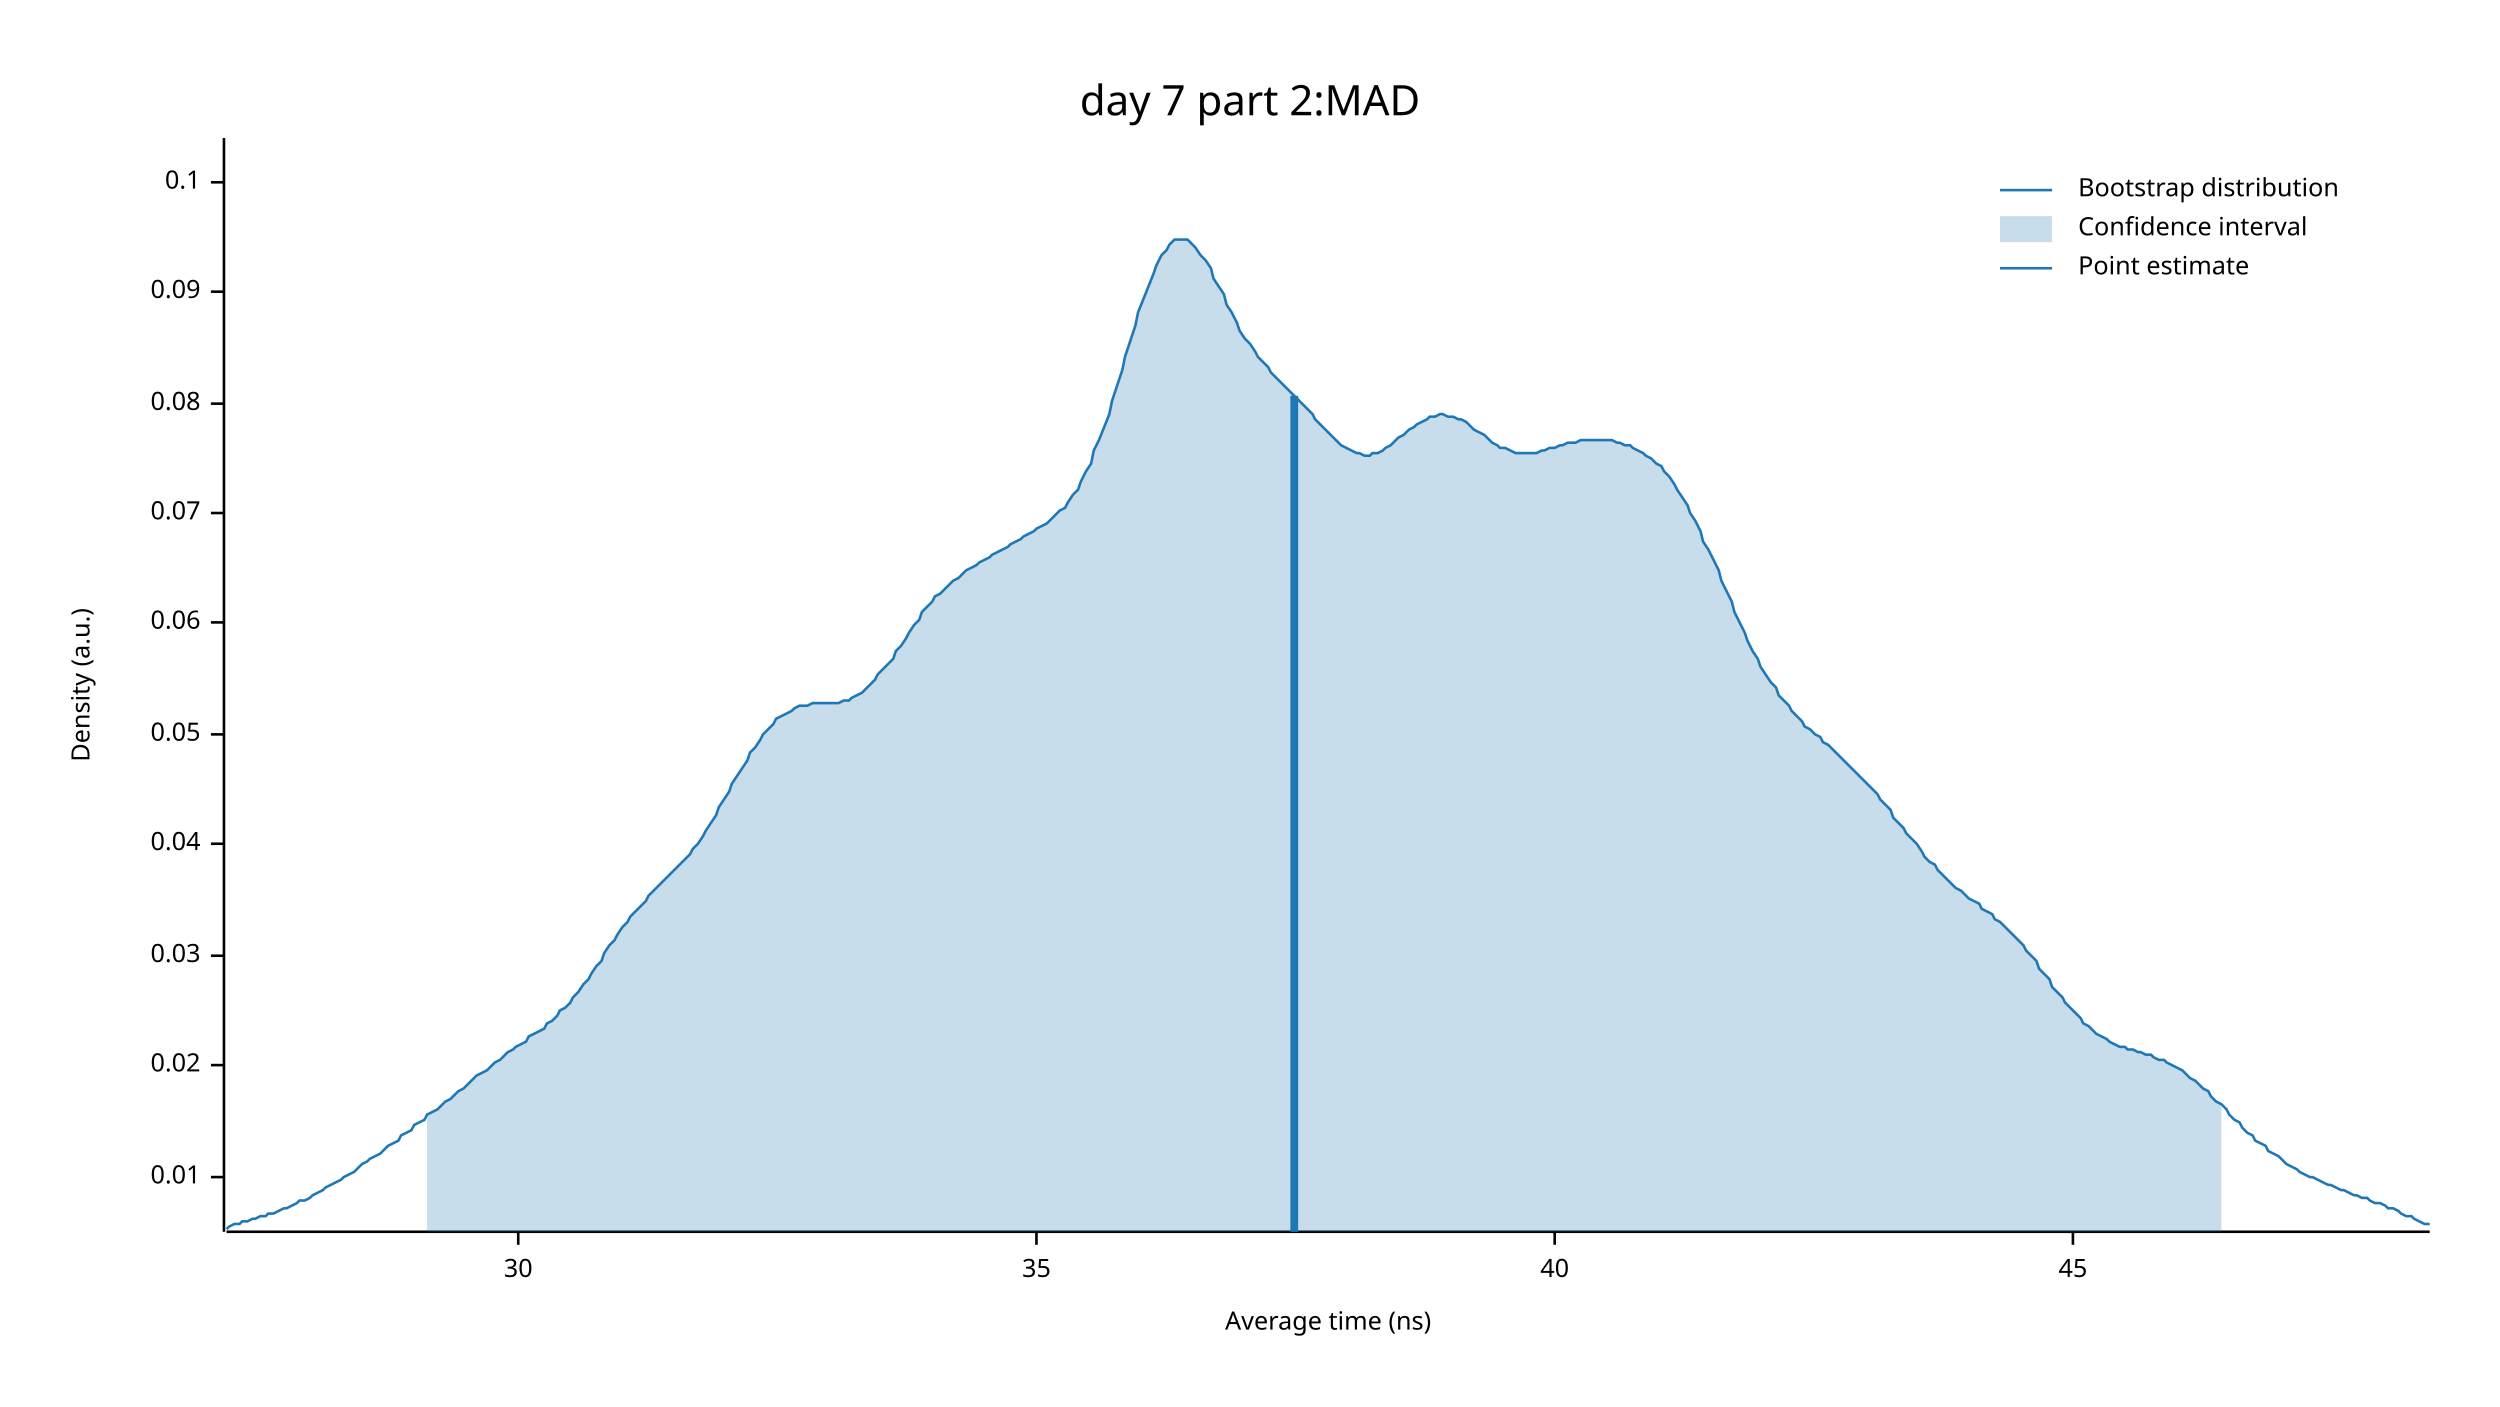
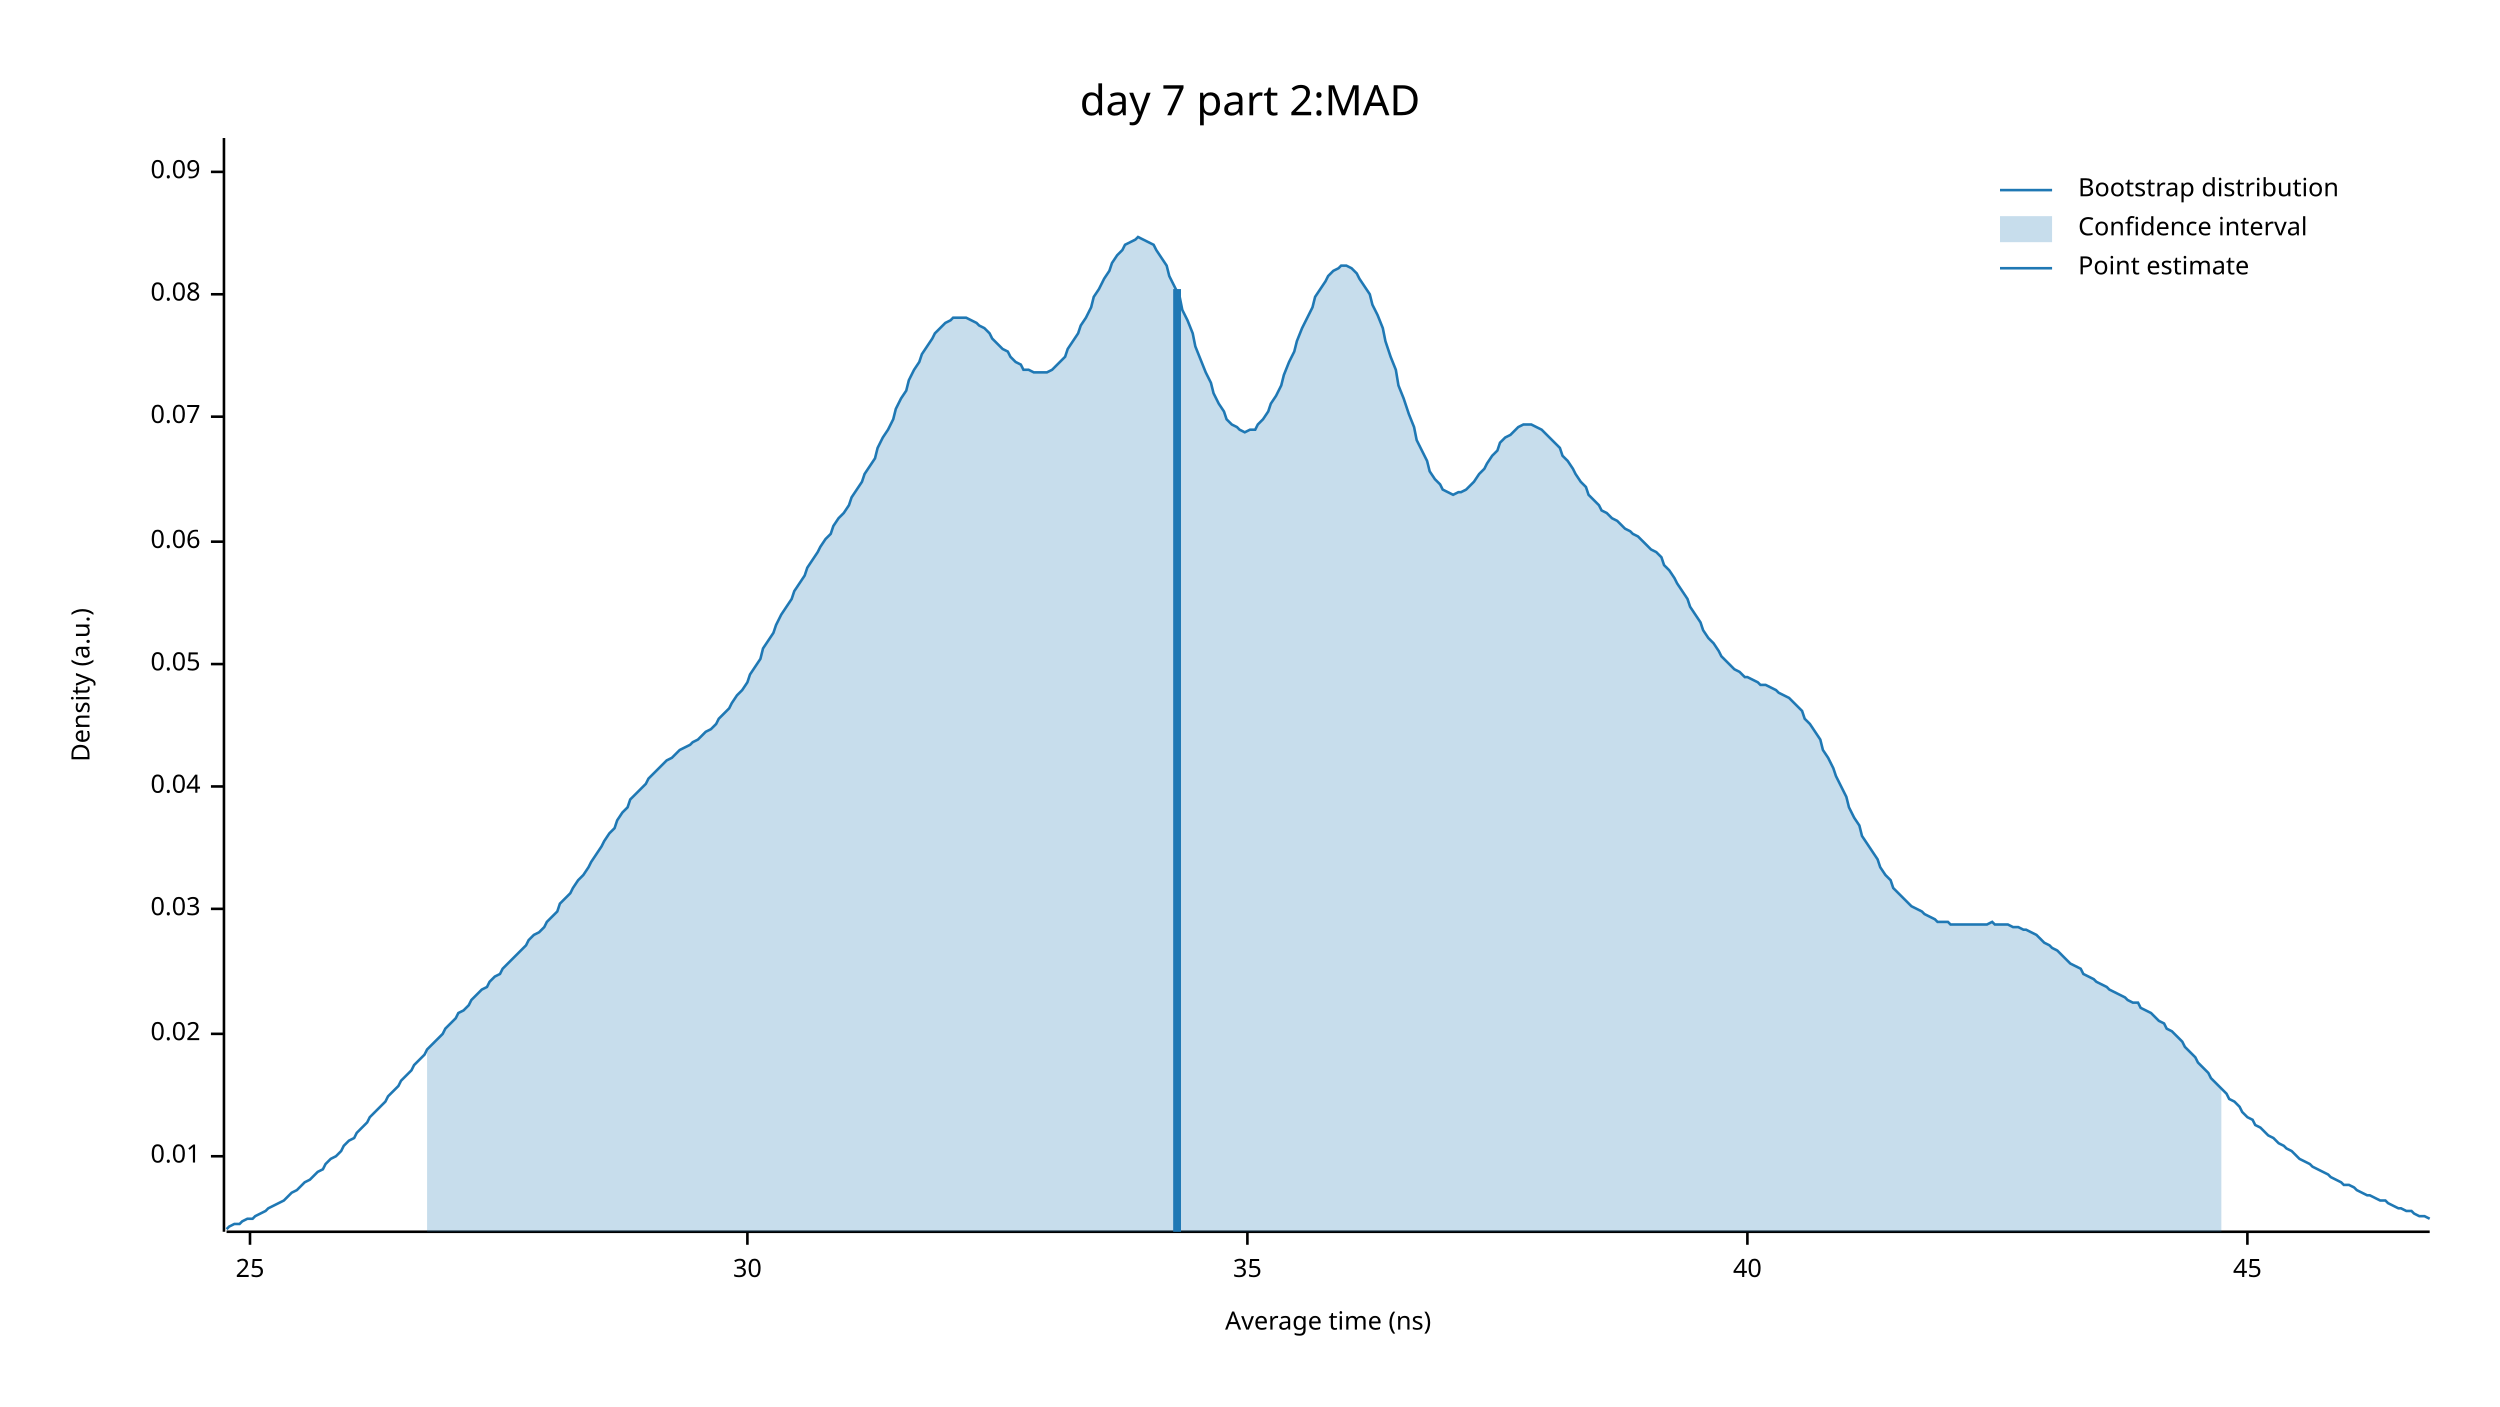
<svg xmlns="http://www.w3.org/2000/svg" width="960" height="540" viewBox="0 0 960 540">
  <text x="480" y="32" dy="0.76em" text-anchor="middle" font-family="sans-serif" font-size="16.129" opacity="1" fill="#000000">
day 7 part 2:MAD
</text>
  <text x="27" y="263" dy="0.76em" text-anchor="middle" font-family="sans-serif" font-size="9.677" opacity="1" fill="#000000" transform="rotate(270, 27, 263)">
Density (a.u.)
</text>
  <text x="510" y="513" dy="-0.5ex" text-anchor="middle" font-family="sans-serif" font-size="9.677" opacity="1" fill="#000000">
Average time (ns)
</text>
  <polyline fill="none" opacity="1" stroke="#000000" stroke-width="1" points="86,53 86,473 " />
-   <text x="77" y="452" dy="0.5ex" text-anchor="end" font-family="sans-serif" font-size="9.677" opacity="1" fill="#000000">
+   <text x="77" y="444" dy="0.5ex" text-anchor="end" font-family="sans-serif" font-size="9.677" opacity="1" fill="#000000">
0.01
</text>
-   <polyline fill="none" opacity="1" stroke="#000000" stroke-width="1" points="81,452 86,452 " />
-   <text x="77" y="409" dy="0.5ex" text-anchor="end" font-family="sans-serif" font-size="9.677" opacity="1" fill="#000000">
+   <polyline fill="none" opacity="1" stroke="#000000" stroke-width="1" points="81,444 86,444 " />
+   <text x="77" y="397" dy="0.5ex" text-anchor="end" font-family="sans-serif" font-size="9.677" opacity="1" fill="#000000">
0.02
</text>
-   <polyline fill="none" opacity="1" stroke="#000000" stroke-width="1" points="81,409 86,409 " />
-   <text x="77" y="367" dy="0.5ex" text-anchor="end" font-family="sans-serif" font-size="9.677" opacity="1" fill="#000000">
+   <polyline fill="none" opacity="1" stroke="#000000" stroke-width="1" points="81,397 86,397 " />
+   <text x="77" y="349" dy="0.5ex" text-anchor="end" font-family="sans-serif" font-size="9.677" opacity="1" fill="#000000">
0.03
</text>
-   <polyline fill="none" opacity="1" stroke="#000000" stroke-width="1" points="81,367 86,367 " />
-   <text x="77" y="324" dy="0.5ex" text-anchor="end" font-family="sans-serif" font-size="9.677" opacity="1" fill="#000000">
+   <polyline fill="none" opacity="1" stroke="#000000" stroke-width="1" points="81,349 86,349 " />
+   <text x="77" y="302" dy="0.5ex" text-anchor="end" font-family="sans-serif" font-size="9.677" opacity="1" fill="#000000">
0.04
</text>
-   <polyline fill="none" opacity="1" stroke="#000000" stroke-width="1" points="81,324 86,324 " />
-   <text x="77" y="282" dy="0.5ex" text-anchor="end" font-family="sans-serif" font-size="9.677" opacity="1" fill="#000000">
+   <polyline fill="none" opacity="1" stroke="#000000" stroke-width="1" points="81,302 86,302 " />
+   <text x="77" y="255" dy="0.5ex" text-anchor="end" font-family="sans-serif" font-size="9.677" opacity="1" fill="#000000">
0.05
</text>
-   <polyline fill="none" opacity="1" stroke="#000000" stroke-width="1" points="81,282 86,282 " />
-   <text x="77" y="239" dy="0.5ex" text-anchor="end" font-family="sans-serif" font-size="9.677" opacity="1" fill="#000000">
+   <polyline fill="none" opacity="1" stroke="#000000" stroke-width="1" points="81,255 86,255 " />
+   <text x="77" y="208" dy="0.5ex" text-anchor="end" font-family="sans-serif" font-size="9.677" opacity="1" fill="#000000">
0.06
</text>
-   <polyline fill="none" opacity="1" stroke="#000000" stroke-width="1" points="81,239 86,239 " />
-   <text x="77" y="197" dy="0.5ex" text-anchor="end" font-family="sans-serif" font-size="9.677" opacity="1" fill="#000000">
+   <polyline fill="none" opacity="1" stroke="#000000" stroke-width="1" points="81,208 86,208 " />
+   <text x="77" y="160" dy="0.5ex" text-anchor="end" font-family="sans-serif" font-size="9.677" opacity="1" fill="#000000">
0.07
</text>
-   <polyline fill="none" opacity="1" stroke="#000000" stroke-width="1" points="81,197 86,197 " />
-   <text x="77" y="155" dy="0.5ex" text-anchor="end" font-family="sans-serif" font-size="9.677" opacity="1" fill="#000000">
+   <polyline fill="none" opacity="1" stroke="#000000" stroke-width="1" points="81,160 86,160 " />
+   <text x="77" y="113" dy="0.5ex" text-anchor="end" font-family="sans-serif" font-size="9.677" opacity="1" fill="#000000">
0.08
</text>
-   <polyline fill="none" opacity="1" stroke="#000000" stroke-width="1" points="81,155 86,155 " />
-   <text x="77" y="112" dy="0.5ex" text-anchor="end" font-family="sans-serif" font-size="9.677" opacity="1" fill="#000000">
+   <polyline fill="none" opacity="1" stroke="#000000" stroke-width="1" points="81,113 86,113 " />
+   <text x="77" y="66" dy="0.5ex" text-anchor="end" font-family="sans-serif" font-size="9.677" opacity="1" fill="#000000">
0.09
</text>
-   <polyline fill="none" opacity="1" stroke="#000000" stroke-width="1" points="81,112 86,112 " />
-   <text x="77" y="70" dy="0.5ex" text-anchor="end" font-family="sans-serif" font-size="9.677" opacity="1" fill="#000000">
- 0.1
+   <polyline fill="none" opacity="1" stroke="#000000" stroke-width="1" points="81,66 86,66 " />
+   <polyline fill="none" opacity="1" stroke="#000000" stroke-width="1" points="87,473 933,473 " />
+   <text x="96" y="483" dy="0.76em" text-anchor="middle" font-family="sans-serif" font-size="9.677" opacity="1" fill="#000000">
+ 25
</text>
-   <polyline fill="none" opacity="1" stroke="#000000" stroke-width="1" points="81,70 86,70 " />
-   <polyline fill="none" opacity="1" stroke="#000000" stroke-width="1" points="87,473 933,473 " />
-   <text x="199" y="483" dy="0.76em" text-anchor="middle" font-family="sans-serif" font-size="9.677" opacity="1" fill="#000000">
+   <polyline fill="none" opacity="1" stroke="#000000" stroke-width="1" points="96,473 96,478 " />
+   <text x="287" y="483" dy="0.76em" text-anchor="middle" font-family="sans-serif" font-size="9.677" opacity="1" fill="#000000">
30
</text>
-   <polyline fill="none" opacity="1" stroke="#000000" stroke-width="1" points="199,473 199,478 " />
-   <text x="398" y="483" dy="0.76em" text-anchor="middle" font-family="sans-serif" font-size="9.677" opacity="1" fill="#000000">
+   <polyline fill="none" opacity="1" stroke="#000000" stroke-width="1" points="287,473 287,478 " />
+   <text x="479" y="483" dy="0.76em" text-anchor="middle" font-family="sans-serif" font-size="9.677" opacity="1" fill="#000000">
35
</text>
-   <polyline fill="none" opacity="1" stroke="#000000" stroke-width="1" points="398,473 398,478 " />
-   <text x="597" y="483" dy="0.76em" text-anchor="middle" font-family="sans-serif" font-size="9.677" opacity="1" fill="#000000">
+   <polyline fill="none" opacity="1" stroke="#000000" stroke-width="1" points="479,473 479,478 " />
+   <text x="671" y="483" dy="0.76em" text-anchor="middle" font-family="sans-serif" font-size="9.677" opacity="1" fill="#000000">
40
</text>
-   <polyline fill="none" opacity="1" stroke="#000000" stroke-width="1" points="597,473 597,478 " />
-   <text x="796" y="483" dy="0.76em" text-anchor="middle" font-family="sans-serif" font-size="9.677" opacity="1" fill="#000000">
+   <polyline fill="none" opacity="1" stroke="#000000" stroke-width="1" points="671,473 671,478 " />
+   <text x="863" y="483" dy="0.76em" text-anchor="middle" font-family="sans-serif" font-size="9.677" opacity="1" fill="#000000">
45
</text>
-   <polyline fill="none" opacity="1" stroke="#000000" stroke-width="1" points="796,473 796,478 " />
-   <polyline fill="none" opacity="1" stroke="#1F78B4" stroke-width="1" points="87,472 88,471 90,470 92,470 93,469 95,469 97,468 98,468 100,467 102,467 103,466 105,466 107,465 109,464 110,464 112,463 114,462 115,461 117,461 119,460 120,459 122,458 124,457 125,456 127,455 129,454 131,453 132,452 134,451 136,450 137,449 139,447 141,446 142,445 144,444 146,443 148,441 149,440 151,439 153,438 154,436 156,435 158,434 159,432 161,431 163,430 164,428 166,427 168,426 170,424 171,423 173,422 175,420 176,419 178,418 180,416 181,415 183,413 185,412 187,411 188,410 190,408 192,407 193,406 195,404 197,403 198,402 200,401 202,400 203,398 205,397 207,396 209,395 210,393 212,392 214,390 215,388 217,387 219,385 220,383 222,381 224,378 226,376 227,374 229,371 231,369 232,366 234,363 236,361 237,359 239,356 241,354 242,352 244,350 246,348 248,346 249,344 251,342 253,340 254,339 256,337 258,335 259,334 261,332 263,330 265,328 266,326 268,324 270,321 271,319 273,316 275,313 276,310 278,307 280,304 281,301 283,298 285,295 287,292 288,289 290,287 292,284 293,282 295,280 297,278 298,276 300,275 302,274 304,273 305,272 307,271 309,271 310,271 312,270 314,270 315,270 317,270 319,270 320,270 322,270 324,269 326,269 327,268 329,267 331,266 332,265 334,263 336,261 337,259 339,257 341,255 343,253 344,250 346,248 348,245 349,243 351,240 353,238 354,235 356,233 358,231 359,229 361,228 363,226 365,224 366,223 368,222 370,220 371,219 373,218 375,217 376,216 378,215 380,214 381,213 383,212 385,211 387,210 388,209 390,208 392,207 393,206 395,205 397,204 398,203 400,202 402,201 404,199 405,198 407,196 409,195 410,193 412,190 414,188 415,185 417,181 419,178 420,173 422,169 424,164 426,159 427,154 429,148 431,142 432,137 434,131 436,125 437,120 439,115 441,110 443,105 444,102 446,98 448,96 449,94 451,92 453,92 454,92 456,92 458,94 459,95 461,98 463,100 465,103 466,107 468,110 470,113 471,117 473,120 475,124 476,127 478,130 480,132 482,135 483,137 485,139 487,141 488,143 490,145 492,147 493,148 495,150 497,152 498,153 500,155 502,157 504,159 505,161 507,163 509,165 510,166 512,168 514,170 515,171 517,172 519,173 521,174 522,174 524,175 526,175 527,174 529,174 531,173 532,172 534,171 536,169 537,168 539,167 541,165 543,164 544,163 546,162 548,161 549,160 551,160 553,159 554,159 556,160 558,160 560,161 561,161 563,162 565,164 566,165 568,166 570,167 571,168 573,170 575,171 576,172 578,172 580,173 582,174 583,174 585,174 587,174 588,174 590,174 592,173 593,173 595,172 597,172 599,171 600,171 602,170 604,170 605,170 607,169 609,169 610,169 612,169 614,169 615,169 617,169 619,169 621,170 622,170 624,171 626,171 627,172 629,173 631,174 632,175 634,176 636,178 638,179 639,181 641,183 643,186 644,188 646,191 648,194 649,197 651,200 653,204 654,208 656,211 658,215 660,219 661,223 663,227 665,231 666,235 668,239 670,243 671,246 673,250 675,253 676,256 678,259 680,262 682,264 683,267 685,269 687,271 688,273 690,275 692,277 693,279 695,280 697,282 699,283 700,285 702,286 704,288 705,289 707,291 709,293 710,294 712,296 714,298 715,299 717,301 719,303 721,305 722,307 724,309 726,311 727,314 729,316 731,318 732,320 734,322 736,324 738,327 739,329 741,331 743,332 744,334 746,336 748,338 749,339 751,341 753,342 754,343 756,345 758,346 760,347 761,349 763,350 765,351 766,353 768,354 770,356 771,357 773,359 775,361 777,363 778,365 780,367 782,369 783,372 785,374 787,376 788,379 790,381 792,383 793,385 795,387 797,389 799,391 800,393 802,394 804,396 805,397 807,398 809,399 810,400 812,401 814,402 816,402 817,403 819,403 821,404 822,404 824,405 826,405 827,406 829,407 831,407 832,408 834,409 836,410 838,411 839,412 841,414 843,415 844,416 846,418 848,419 849,421 851,423 853,424 855,426 856,428 858,430 860,431 861,433 863,435 865,436 866,438 868,439 870,440 871,442 873,443 875,444 877,446 878,447 880,448 882,449 883,450 885,451 887,452 888,452 890,453 892,454 894,455 895,455 897,456 899,457 900,457 902,458 904,459 905,459 907,460 909,460 910,461 912,462 914,462 916,463 917,464 919,464 921,465 922,466 924,467 926,467 927,468 929,469 931,470 933,470 " />
-   <polygon opacity="0.25" fill="#1F78B4" points="164,428 166,427 168,426 170,424 171,423 173,422 175,420 176,419 178,418 180,416 181,415 183,413 185,412 187,411 188,410 190,408 192,407 193,406 195,404 197,403 198,402 200,401 202,400 203,398 205,397 207,396 209,395 210,393 212,392 214,390 215,388 217,387 219,385 220,383 222,381 224,378 226,376 227,374 229,371 231,369 232,366 234,363 236,361 237,359 239,356 241,354 242,352 244,350 246,348 248,346 249,344 251,342 253,340 254,339 256,337 258,335 259,334 261,332 263,330 265,328 266,326 268,324 270,321 271,319 273,316 275,313 276,310 278,307 280,304 281,301 283,298 285,295 287,292 288,289 290,287 292,284 293,282 295,280 297,278 298,276 300,275 302,274 304,273 305,272 307,271 309,271 310,271 312,270 314,270 315,270 317,270 319,270 320,270 322,270 324,269 326,269 327,268 329,267 331,266 332,265 334,263 336,261 337,259 339,257 341,255 343,253 344,250 346,248 348,245 349,243 351,240 353,238 354,235 356,233 358,231 359,229 361,228 363,226 365,224 366,223 368,222 370,220 371,219 373,218 375,217 376,216 378,215 380,214 381,213 383,212 385,211 387,210 388,209 390,208 392,207 393,206 395,205 397,204 398,203 400,202 402,201 404,199 405,198 407,196 409,195 410,193 412,190 414,188 415,185 417,181 419,178 420,173 422,169 424,164 426,159 427,154 429,148 431,142 432,137 434,131 436,125 437,120 439,115 441,110 443,105 444,102 446,98 448,96 449,94 451,92 453,92 454,92 456,92 458,94 459,95 461,98 463,100 465,103 466,107 468,110 470,113 471,117 473,120 475,124 476,127 478,130 480,132 482,135 483,137 485,139 487,141 488,143 490,145 492,147 493,148 495,150 497,152 498,153 500,155 502,157 504,159 505,161 507,163 509,165 510,166 512,168 514,170 515,171 517,172 519,173 521,174 522,174 524,175 526,175 527,174 529,174 531,173 532,172 534,171 536,169 537,168 539,167 541,165 543,164 544,163 546,162 548,161 549,160 551,160 553,159 554,159 556,160 558,160 560,161 561,161 563,162 565,164 566,165 568,166 570,167 571,168 573,170 575,171 576,172 578,172 580,173 582,174 583,174 585,174 587,174 588,174 590,174 592,173 593,173 595,172 597,172 599,171 600,171 602,170 604,170 605,170 607,169 609,169 610,169 612,169 614,169 615,169 617,169 619,169 621,170 622,170 624,171 626,171 627,172 629,173 631,174 632,175 634,176 636,178 638,179 639,181 641,183 643,186 644,188 646,191 648,194 649,197 651,200 653,204 654,208 656,211 658,215 660,219 661,223 663,227 665,231 666,235 668,239 670,243 671,246 673,250 675,253 676,256 678,259 680,262 682,264 683,267 685,269 687,271 688,273 690,275 692,277 693,279 695,280 697,282 699,283 700,285 702,286 704,288 705,289 707,291 709,293 710,294 712,296 714,298 715,299 717,301 719,303 721,305 722,307 724,309 726,311 727,314 729,316 731,318 732,320 734,322 736,324 738,327 739,329 741,331 743,332 744,334 746,336 748,338 749,339 751,341 753,342 754,343 756,345 758,346 760,347 761,349 763,350 765,351 766,353 768,354 770,356 771,357 773,359 775,361 777,363 778,365 780,367 782,369 783,372 785,374 787,376 788,379 790,381 792,383 793,385 795,387 797,389 799,391 800,393 802,394 804,396 805,397 807,398 809,399 810,400 812,401 814,402 816,402 817,403 819,403 821,404 822,404 824,405 826,405 827,406 829,407 831,407 832,408 834,409 836,410 838,411 839,412 841,414 843,415 844,416 846,418 848,419 849,421 851,423 853,424 853,473 164,473 " />
-   <polyline fill="none" opacity="1" stroke="#1F78B4" stroke-width="3" points="497,473 497,152 " />
+   <polyline fill="none" opacity="1" stroke="#000000" stroke-width="1" points="863,473 863,478 " />
+   <polyline fill="none" opacity="1" stroke="#1F78B4" stroke-width="1" points="87,472 88,471 90,470 92,470 93,469 95,468 97,468 98,467 100,466 102,465 103,464 105,463 107,462 109,461 110,460 112,458 114,457 115,456 117,454 119,453 120,452 122,450 124,449 125,447 127,445 129,444 131,442 132,440 134,438 136,437 137,435 139,433 141,431 142,429 144,427 146,425 148,423 149,421 151,419 153,417 154,415 156,413 158,411 159,409 161,407 163,405 164,403 166,401 168,399 170,397 171,395 173,393 175,391 176,389 178,388 180,386 181,384 183,382 185,380 187,379 188,377 190,375 192,374 193,372 195,370 197,368 198,367 200,365 202,363 203,361 205,359 207,358 209,356 210,354 212,352 214,350 215,347 217,345 219,343 220,341 222,338 224,336 226,333 227,331 229,328 231,325 232,323 234,320 236,318 237,315 239,312 241,310 242,307 244,305 246,303 248,301 249,299 251,297 253,295 254,294 256,292 258,291 259,290 261,288 263,287 265,286 266,285 268,284 270,282 271,281 273,280 275,278 276,276 278,274 280,272 281,270 283,267 285,265 287,262 288,259 290,256 292,253 293,249 295,246 297,243 298,240 300,236 302,233 304,230 305,227 307,224 309,221 310,218 312,215 314,212 315,210 317,207 319,205 320,202 322,199 324,197 326,194 327,191 329,188 331,185 332,182 334,179 336,176 337,172 339,168 341,165 343,161 344,157 346,153 348,150 349,146 351,142 353,139 354,136 356,133 358,130 359,128 361,126 363,124 365,123 366,122 368,122 370,122 371,122 373,123 375,124 376,125 378,126 380,128 381,130 383,132 385,134 387,135 388,137 390,139 392,140 393,142 395,142 397,143 398,143 400,143 402,143 404,142 405,141 407,139 409,137 410,134 412,131 414,128 415,125 417,122 419,118 420,114 422,111 424,107 426,104 427,101 429,98 431,96 432,94 434,93 436,92 437,91 439,92 441,93 443,94 444,96 446,99 448,102 449,106 451,110 453,114 454,119 456,123 458,128 459,133 461,138 463,143 465,147 466,151 468,155 470,158 471,161 473,163 475,164 476,165 478,166 480,165 482,165 483,163 485,161 487,158 488,155 490,152 492,148 493,144 495,139 497,135 498,131 500,126 502,122 504,118 505,114 507,111 509,108 510,106 512,104 514,103 515,102 517,102 519,103 521,105 522,107 524,110 526,113 527,117 529,121 531,126 532,131 534,137 536,142 537,148 539,153 541,159 543,164 544,169 546,173 548,177 549,181 551,184 553,186 554,188 556,189 558,190 560,189 561,189 563,188 565,186 566,185 568,182 570,180 571,178 573,175 575,173 576,170 578,168 580,167 582,165 583,164 585,163 587,163 588,163 590,164 592,165 593,166 595,168 597,170 599,172 600,175 602,177 604,180 605,182 607,185 609,187 610,190 612,192 614,194 615,196 617,197 619,199 621,200 622,201 624,203 626,204 627,205 629,206 631,208 632,209 634,211 636,212 638,214 639,217 641,219 643,222 644,224 646,227 648,230 649,233 651,236 653,239 654,242 656,245 658,247 660,250 661,252 663,254 665,256 666,257 668,258 670,260 671,260 673,261 675,262 676,263 678,263 680,264 682,265 683,266 685,267 687,268 688,269 690,271 692,273 693,276 695,278 697,281 699,284 700,288 702,291 704,295 705,298 707,302 709,306 710,310 712,314 714,317 715,321 717,324 719,327 721,330 722,333 724,336 726,338 727,341 729,343 731,345 732,346 734,348 736,349 738,350 739,351 741,352 743,353 744,354 746,354 748,354 749,355 751,355 753,355 754,355 756,355 758,355 760,355 761,355 763,355 765,354 766,355 768,355 770,355 771,355 773,356 775,356 777,357 778,357 780,358 782,359 783,360 785,362 787,363 788,364 790,365 792,367 793,368 795,370 797,371 799,372 800,374 802,375 804,376 805,377 807,378 809,379 810,380 812,381 814,382 816,383 817,384 819,385 821,385 822,387 824,388 826,389 827,390 829,392 831,393 832,395 834,396 836,398 838,400 839,402 841,404 843,406 844,408 846,410 848,412 849,414 851,416 853,418 855,420 856,422 858,423 860,425 861,427 863,429 865,430 866,432 868,433 870,435 871,436 873,437 875,439 877,440 878,441 880,442 882,444 883,445 885,446 887,447 888,448 890,449 892,450 894,451 895,452 897,453 899,454 900,455 902,455 904,456 905,457 907,458 909,459 910,459 912,460 914,461 916,461 917,462 919,463 921,464 922,464 924,465 926,465 927,466 929,467 931,467 933,468 " />
+   <polygon opacity="0.25" fill="#1F78B4" points="164,403 166,401 168,399 170,397 171,395 173,393 175,391 176,389 178,388 180,386 181,384 183,382 185,380 187,379 188,377 190,375 192,374 193,372 195,370 197,368 198,367 200,365 202,363 203,361 205,359 207,358 209,356 210,354 212,352 214,350 215,347 217,345 219,343 220,341 222,338 224,336 226,333 227,331 229,328 231,325 232,323 234,320 236,318 237,315 239,312 241,310 242,307 244,305 246,303 248,301 249,299 251,297 253,295 254,294 256,292 258,291 259,290 261,288 263,287 265,286 266,285 268,284 270,282 271,281 273,280 275,278 276,276 278,274 280,272 281,270 283,267 285,265 287,262 288,259 290,256 292,253 293,249 295,246 297,243 298,240 300,236 302,233 304,230 305,227 307,224 309,221 310,218 312,215 314,212 315,210 317,207 319,205 320,202 322,199 324,197 326,194 327,191 329,188 331,185 332,182 334,179 336,176 337,172 339,168 341,165 343,161 344,157 346,153 348,150 349,146 351,142 353,139 354,136 356,133 358,130 359,128 361,126 363,124 365,123 366,122 368,122 370,122 371,122 373,123 375,124 376,125 378,126 380,128 381,130 383,132 385,134 387,135 388,137 390,139 392,140 393,142 395,142 397,143 398,143 400,143 402,143 404,142 405,141 407,139 409,137 410,134 412,131 414,128 415,125 417,122 419,118 420,114 422,111 424,107 426,104 427,101 429,98 431,96 432,94 434,93 436,92 437,91 439,92 441,93 443,94 444,96 446,99 448,102 449,106 451,110 453,114 454,119 456,123 458,128 459,133 461,138 463,143 465,147 466,151 468,155 470,158 471,161 473,163 475,164 476,165 478,166 480,165 482,165 483,163 485,161 487,158 488,155 490,152 492,148 493,144 495,139 497,135 498,131 500,126 502,122 504,118 505,114 507,111 509,108 510,106 512,104 514,103 515,102 517,102 519,103 521,105 522,107 524,110 526,113 527,117 529,121 531,126 532,131 534,137 536,142 537,148 539,153 541,159 543,164 544,169 546,173 548,177 549,181 551,184 553,186 554,188 556,189 558,190 560,189 561,189 563,188 565,186 566,185 568,182 570,180 571,178 573,175 575,173 576,170 578,168 580,167 582,165 583,164 585,163 587,163 588,163 590,164 592,165 593,166 595,168 597,170 599,172 600,175 602,177 604,180 605,182 607,185 609,187 610,190 612,192 614,194 615,196 617,197 619,199 621,200 622,201 624,203 626,204 627,205 629,206 631,208 632,209 634,211 636,212 638,214 639,217 641,219 643,222 644,224 646,227 648,230 649,233 651,236 653,239 654,242 656,245 658,247 660,250 661,252 663,254 665,256 666,257 668,258 670,260 671,260 673,261 675,262 676,263 678,263 680,264 682,265 683,266 685,267 687,268 688,269 690,271 692,273 693,276 695,278 697,281 699,284 700,288 702,291 704,295 705,298 707,302 709,306 710,310 712,314 714,317 715,321 717,324 719,327 721,330 722,333 724,336 726,338 727,341 729,343 731,345 732,346 734,348 736,349 738,350 739,351 741,352 743,353 744,354 746,354 748,354 749,355 751,355 753,355 754,355 756,355 758,355 760,355 761,355 763,355 765,354 766,355 768,355 770,355 771,355 773,356 775,356 777,357 778,357 780,358 782,359 783,360 785,362 787,363 788,364 790,365 792,367 793,368 795,370 797,371 799,372 800,374 802,375 804,376 805,377 807,378 809,379 810,380 812,381 814,382 816,383 817,384 819,385 821,385 822,387 824,388 826,389 827,390 829,392 831,393 832,395 834,396 836,398 838,400 839,402 841,404 843,406 844,408 846,410 848,412 849,414 851,416 853,418 853,473 164,473 " />
+   <polyline fill="none" opacity="1" stroke="#1F78B4" stroke-width="3" points="452,473 452,111 " />
  <text x="798" y="68" dy="0.76em" text-anchor="start" font-family="sans-serif" font-size="9.677" opacity="1" fill="#000000">
Bootstrap distribution
</text>
  <text x="798" y="83" dy="0.76em" text-anchor="start" font-family="sans-serif" font-size="9.677" opacity="1" fill="#000000">
Confidence interval
</text>
  <text x="798" y="98" dy="0.76em" text-anchor="start" font-family="sans-serif" font-size="9.677" opacity="1" fill="#000000">
Point estimate
</text>
  <polyline fill="none" opacity="1" stroke="#1F78B4" stroke-width="1" points="768,73 788,73 " />
  <rect x="768" y="83" width="20" height="10" opacity="0.25" fill="#1F78B4" stroke="none" />
  <polyline fill="none" opacity="1" stroke="#1F78B4" stroke-width="1" points="768,103 788,103 " />
</svg>
